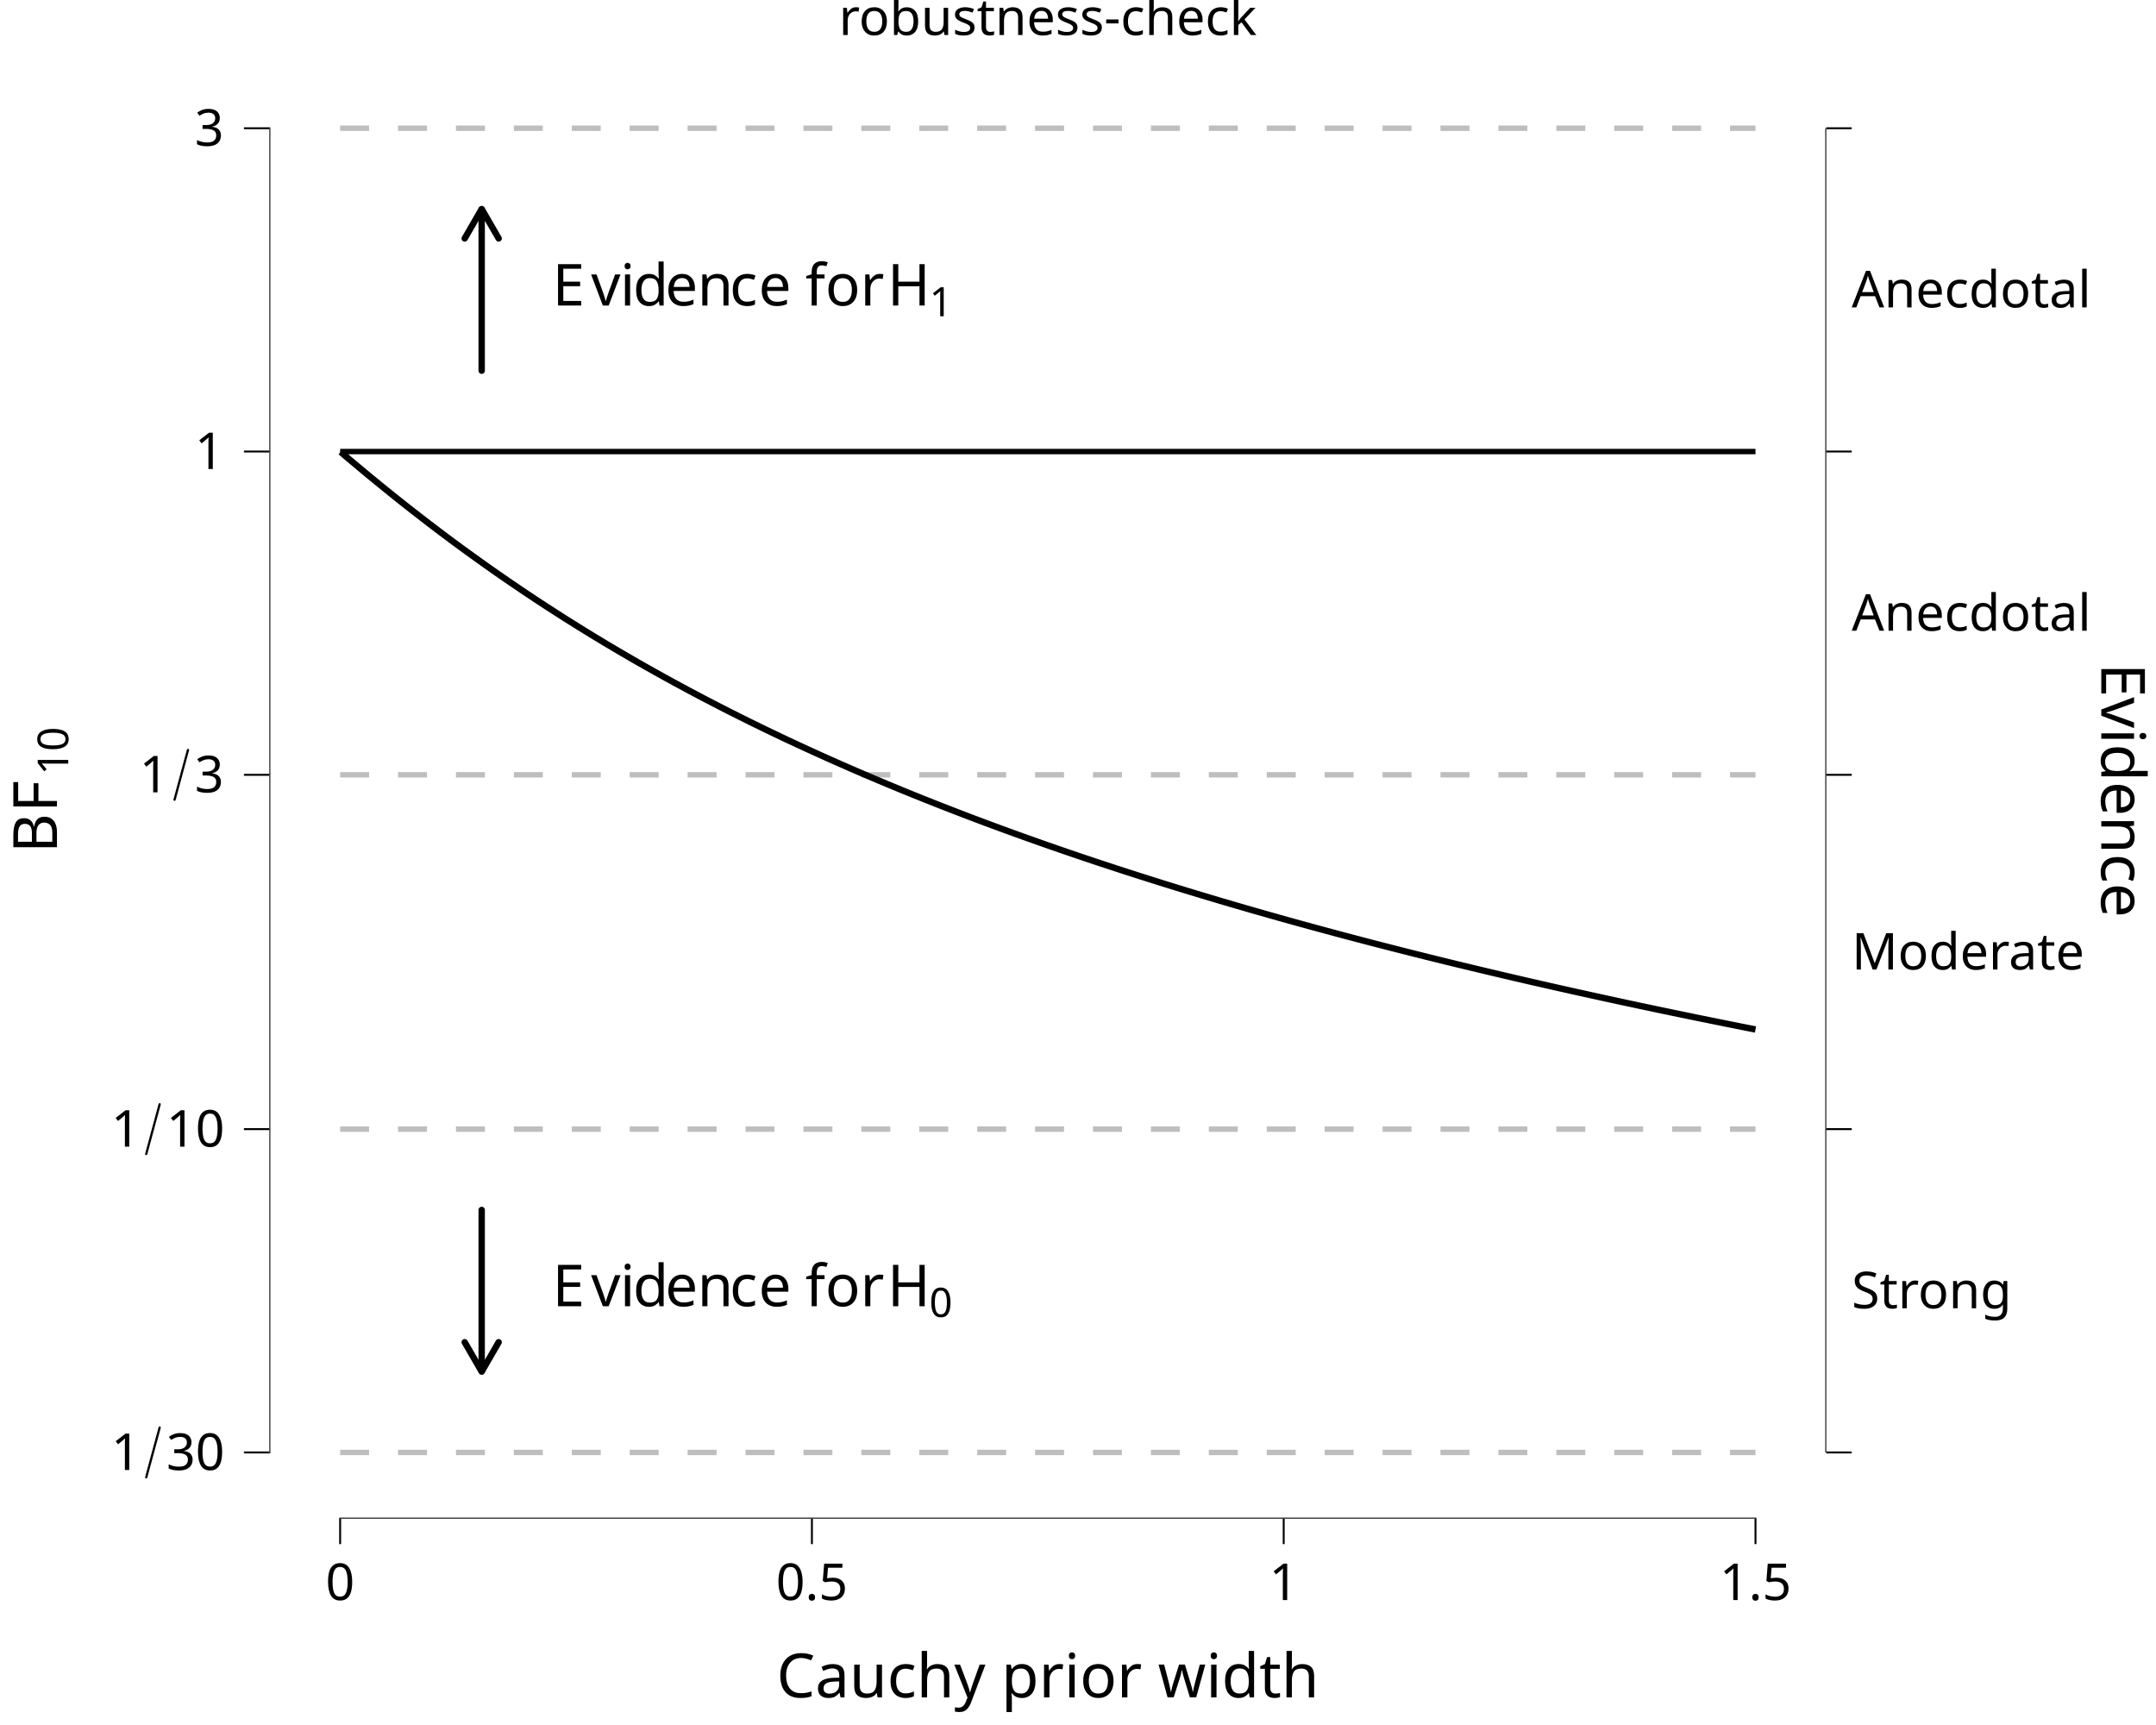
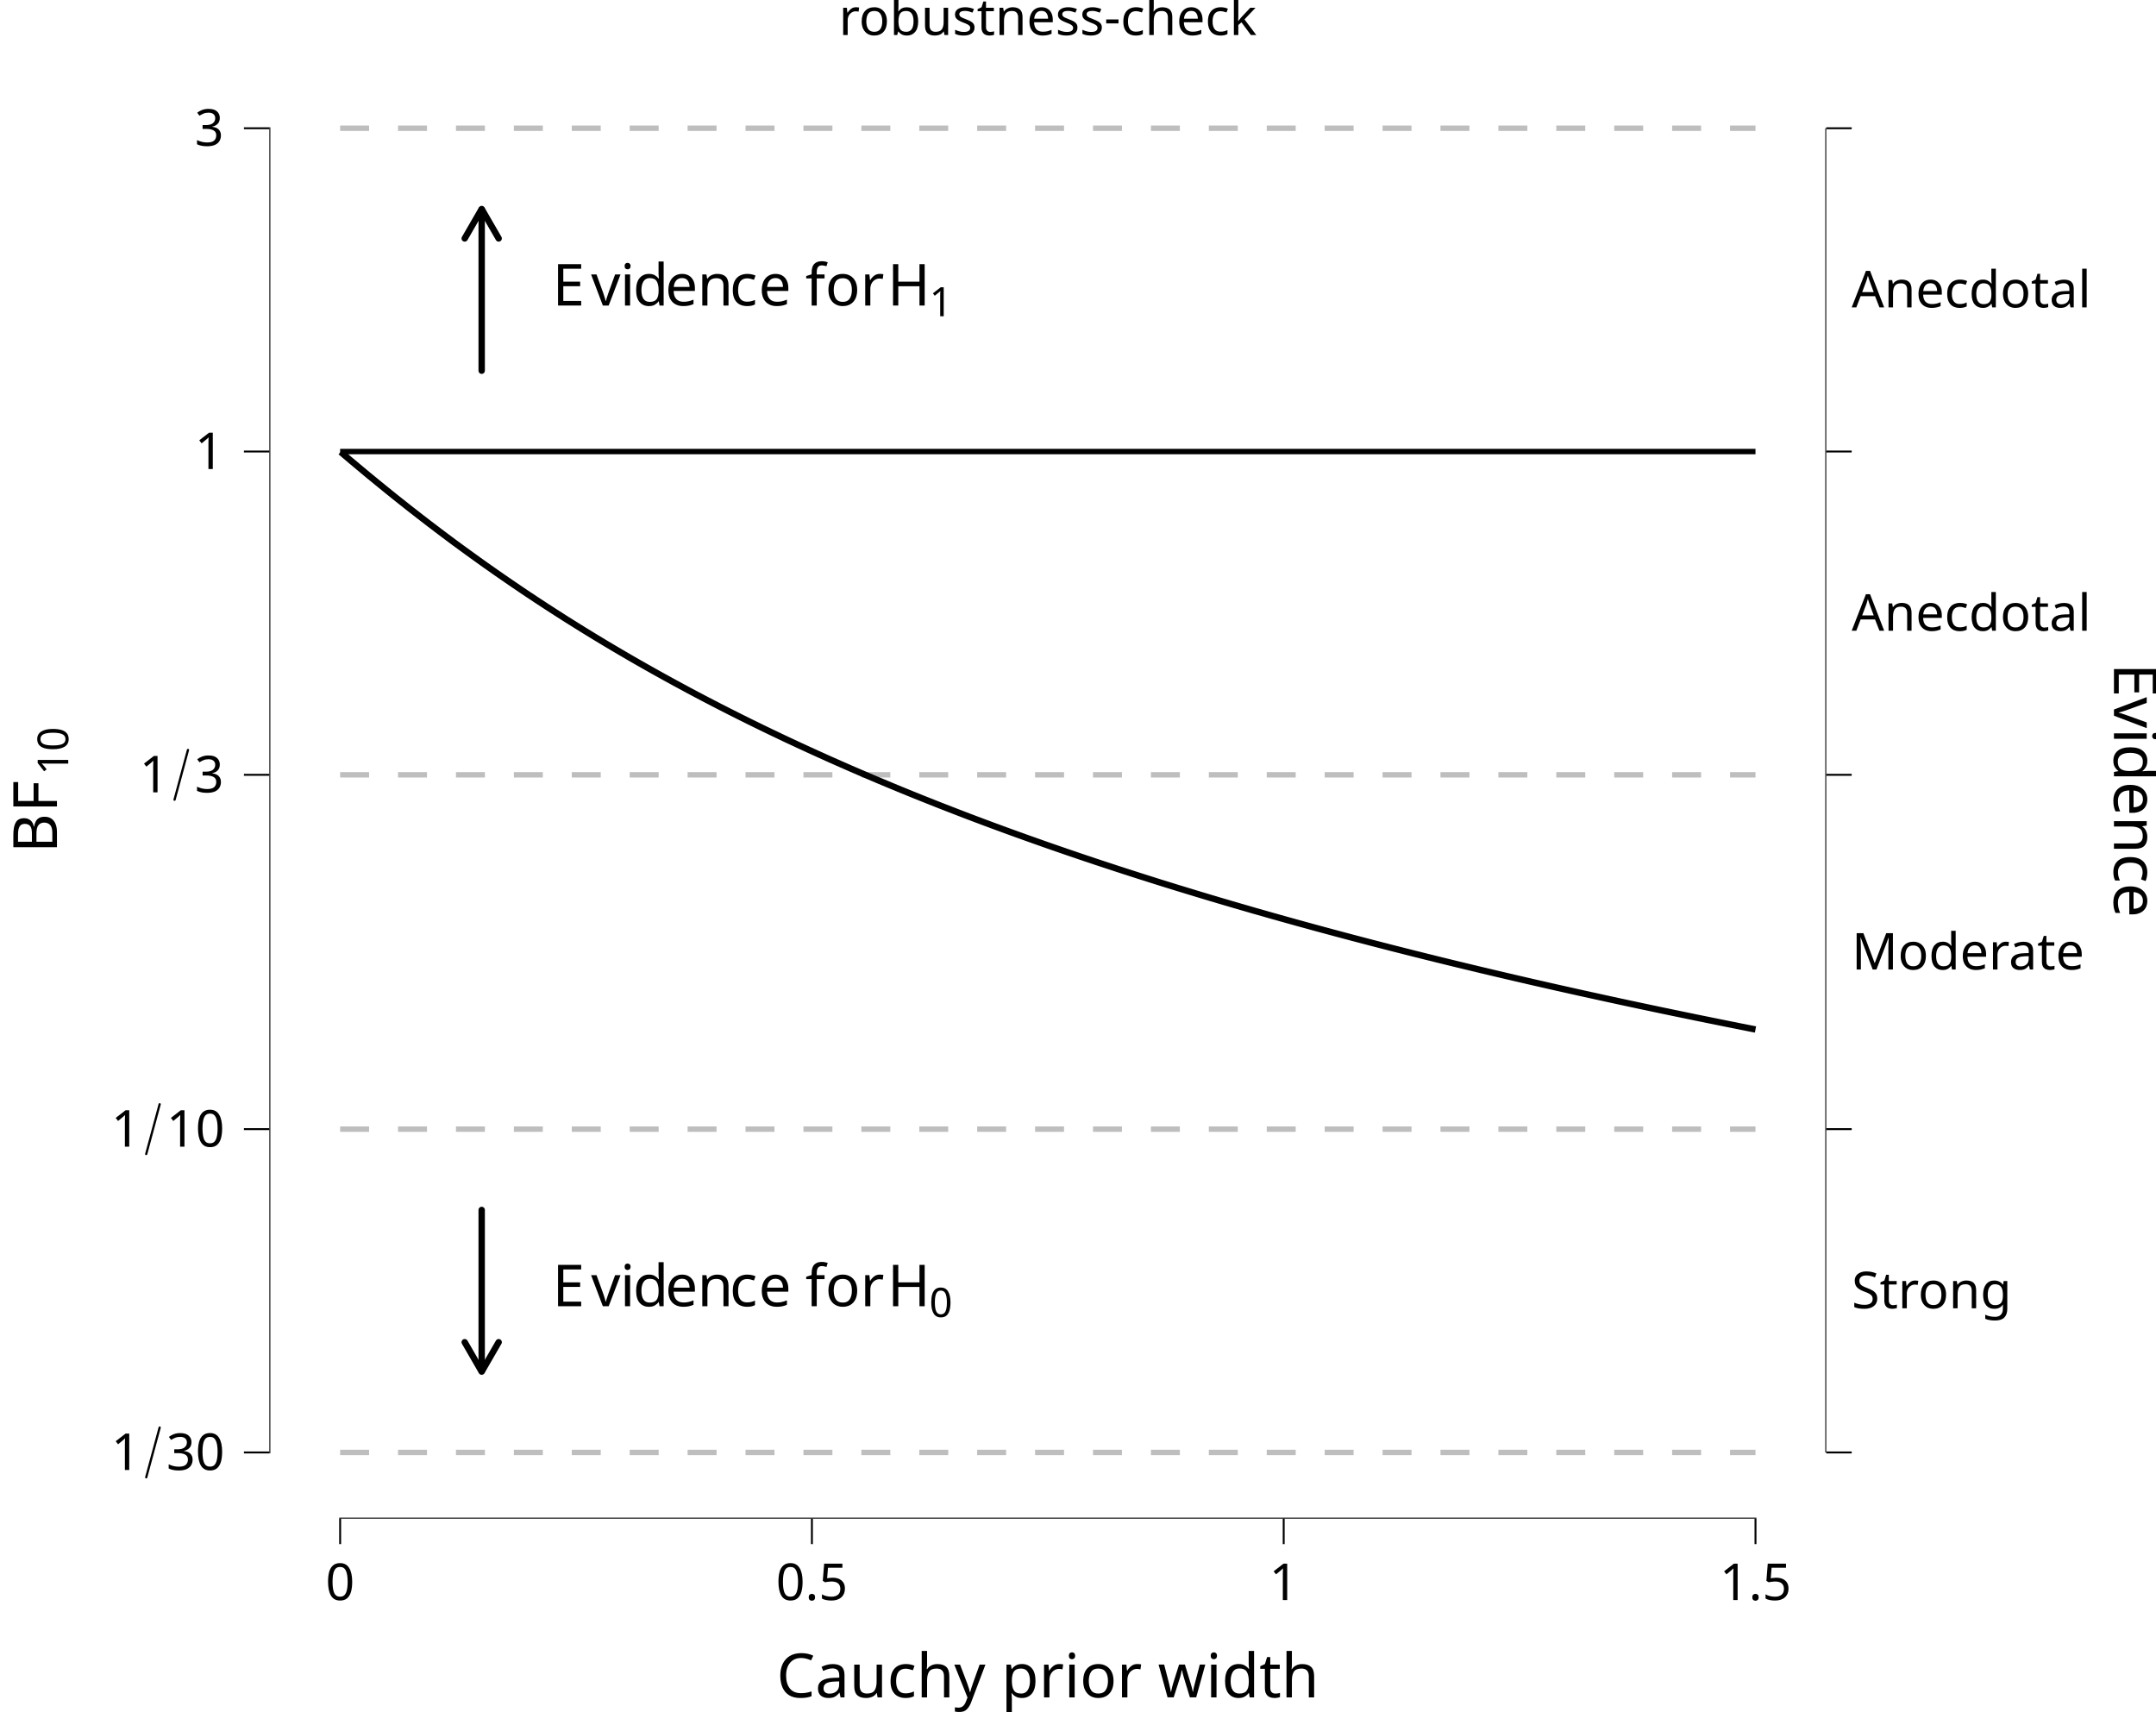
<svg xmlns="http://www.w3.org/2000/svg" class="svglite" data-engine-version="2.0" width="720.00pt" height="576.00pt" viewBox="0 0 720.00 576.00">
  <defs>
    <style type="text/css">
    .svglite line, .svglite polyline, .svglite polygon, .svglite path, .svglite rect, .svglite circle {
      fill: none;
      stroke: #000000;
      stroke-linecap: round;
      stroke-linejoin: round;
      stroke-miterlimit: 10.00;
    }
  </style>
  </defs>
  <rect width="100%" height="100%" style="stroke: none; fill: #FFFFFF;" />
  <defs>
    <clipPath id="cpMC4wMHw3MjAuMDB8MC4wMHw1NzYuMDA=">
      <rect x="0.00" y="0.00" width="720.00" height="576.00" />
    </clipPath>
  </defs>
  <g clip-path="url(#cpMC4wMHw3MjAuMDB8MC4wMHw1NzYuMDA=)">
    <rect x="-0" y="0.00" width="720.00" height="576.00" style="stroke-width: 10.67; stroke: none;" />
  </g>
  <defs>
    <clipPath id="cpODkuOTZ8NjA5Ljg4fDIwLjcxfDUwNy4wOQ==">
      <rect x="89.96" y="20.71" width="519.92" height="486.39" />
    </clipPath>
  </defs>
  <g clip-path="url(#cpODkuOTZ8NjA5Ljg4fDIwLjcxfDUwNy4wOQ==)">
    <rect x="89.96" y="20.71" width="519.92" height="486.39" style="stroke-width: 10.67; stroke: none;" />
    <line x1="113.59" y1="484.99" x2="586.25" y2="484.99" style="stroke-width: 1.81; stroke: #BEBEBE; stroke-dasharray: 9.67,9.67; stroke-linecap: butt;" />
    <line x1="113.59" y1="377.03" x2="586.25" y2="377.03" style="stroke-width: 1.81; stroke: #BEBEBE; stroke-dasharray: 9.67,9.67; stroke-linecap: butt;" />
    <line x1="113.59" y1="258.72" x2="586.25" y2="258.72" style="stroke-width: 1.81; stroke: #BEBEBE; stroke-dasharray: 9.67,9.67; stroke-linecap: butt;" />
    <line x1="113.59" y1="150.77" x2="586.25" y2="150.77" style="stroke-width: 1.81; stroke-linecap: butt;" />
    <line x1="113.59" y1="42.82" x2="586.25" y2="42.82" style="stroke-width: 1.81; stroke: #BEBEBE; stroke-dasharray: 9.67,9.67; stroke-linecap: butt;" />
    <polyline points="113.75,150.90 114.93,151.91 116.12,152.92 117.30,153.92 118.49,154.91 119.67,155.90 120.86,156.89 122.04,157.88 123.22,158.86 124.41,159.83 125.59,160.80 126.78,161.77 127.96,162.73 129.14,163.69 130.33,164.65 131.51,165.60 132.70,166.55 133.88,167.49 135.07,168.43 136.25,169.36 137.43,170.29 138.62,171.21 139.80,172.13 140.99,173.05 142.17,173.96 143.35,174.87 144.54,175.77 145.72,176.67 146.91,177.57 148.09,178.46 149.28,179.35 150.46,180.23 151.64,181.11 152.83,181.98 154.01,182.85 155.20,183.71 156.38,184.57 157.57,185.43 158.75,186.28 159.93,187.13 161.12,187.98 162.30,188.82 163.49,189.65 164.67,190.48 165.85,191.31 167.04,192.13 168.22,192.95 169.41,193.77 170.59,194.58 171.78,195.39 172.96,196.19 174.14,196.99 175.33,197.79 176.51,198.58 177.70,199.36 178.88,200.15 180.07,200.93 181.25,201.70 182.43,202.48 183.62,203.24 184.80,204.01 185.99,204.77 187.17,205.52 188.35,206.28 189.54,207.03 190.72,207.77 191.91,208.51 193.09,209.25 194.28,209.99 195.46,210.72 196.64,211.44 197.83,212.17 199.01,212.89 200.20,213.60 201.38,214.32 202.56,215.03 203.75,215.73 204.93,216.44 206.12,217.13 207.30,217.83 208.49,218.52 209.67,219.21 210.85,219.90 212.04,220.58 213.22,221.26 214.41,221.93 215.59,222.61 216.78,223.27 217.96,223.94 219.14,224.60 220.33,225.26 221.51,225.92 222.70,226.57 223.88,227.22 225.06,227.87 226.25,228.51 227.43,229.15 228.62,229.79 229.80,230.43 230.99,231.06 232.17,231.69 233.35,232.31 234.54,232.94 235.72,233.56 236.91,234.17 238.09,234.79 239.28,235.40 240.46,236.01 241.64,236.61 242.83,237.22 244.01,237.82 245.20,238.41 246.38,239.01 247.56,239.60 248.75,240.19 249.93,240.78 251.12,241.36 252.30,241.94 253.49,242.52 254.67,243.10 255.85,243.67 257.04,244.24 258.22,244.81 259.41,245.37 260.59,245.94 261.77,246.50 262.96,247.06 264.14,247.61 265.33,248.16 266.51,248.72 267.70,249.26 268.88,249.81 270.06,250.35 271.25,250.89 272.43,251.43 273.62,251.97 274.80,252.50 275.99,253.04 277.17,253.57 278.35,254.09 279.54,254.62 280.72,255.14 281.91,255.66 283.09,256.18 284.27,256.70 285.46,257.21 286.64,257.72 287.83,258.23 289.01,258.74 290.20,259.24 291.38,259.75 292.56,260.25 293.75,260.75 294.93,261.24 296.12,261.74 297.30,262.23 298.48,262.72 299.67,263.21 300.85,263.70 302.04,264.18 303.22,264.67 304.41,265.15 305.59,265.63 306.77,266.10 307.96,266.58 309.14,267.05 310.33,267.52 311.51,267.99 312.70,268.46 313.88,268.93 315.06,269.39 316.25,269.85 317.43,270.31 318.62,270.77 319.80,271.23 320.98,271.68 322.17,272.14 323.35,272.59 324.54,273.04 325.72,273.49 326.91,273.93 328.09,274.38 329.27,274.82 330.46,275.26 331.64,275.70 332.83,276.14 334.01,276.57 335.20,277.01 336.38,277.44 337.56,277.87 338.75,278.30 339.93,278.73 341.12,279.15 342.30,279.58 343.48,280.00 344.67,280.42 345.85,280.84 347.04,281.26 348.22,281.68 349.41,282.10 350.59,282.51 351.77,282.92 352.96,283.33 354.14,283.74 355.33,284.15 356.51,284.56 357.69,284.96 358.88,285.36 360.06,285.77 361.25,286.17 362.43,286.57 363.62,286.96 364.80,287.36 365.98,287.76 367.17,288.15 368.35,288.54 369.54,288.93 370.72,289.32 371.91,289.71 373.09,290.10 374.27,290.48 375.46,290.87 376.64,291.25 377.83,291.63 379.01,292.01 380.19,292.39 381.38,292.77 382.56,293.14 383.75,293.52 384.93,293.89 386.12,294.27 387.30,294.64 388.48,295.01 389.67,295.38 390.85,295.74 392.04,296.11 393.22,296.48 394.41,296.84 395.59,297.20 396.77,297.56 397.96,297.92 399.14,298.28 400.33,298.64 401.51,299.00 402.69,299.35 403.88,299.71 405.06,300.06 406.25,300.41 407.43,300.77 408.62,301.12 409.80,301.46 410.98,301.81 412.17,302.16 413.35,302.50 414.54,302.85 415.72,303.19 416.90,303.53 418.09,303.88 419.27,304.22 420.46,304.55 421.64,304.89 422.83,305.23 424.01,305.57 425.19,305.90 426.38,306.23 427.56,306.57 428.75,306.90 429.93,307.23 431.12,307.56 432.30,307.89 433.48,308.22 434.67,308.54 435.85,308.87 437.04,309.19 438.22,309.52 439.40,309.84 440.59,310.16 441.77,310.48 442.96,310.80 444.14,311.12 445.33,311.44 446.51,311.76 447.69,312.07 448.88,312.39 450.06,312.70 451.25,313.02 452.43,313.33 453.61,313.64 454.80,313.95 455.98,314.26 457.17,314.57 458.35,314.88 459.54,315.19 460.72,315.49 461.90,315.80 463.09,316.10 464.27,316.41 465.46,316.71 466.64,317.01 467.83,317.31 469.01,317.61 470.19,317.91 471.38,318.21 472.56,318.51 473.75,318.80 474.93,319.10 476.11,319.40 477.30,319.69 478.48,319.98 479.67,320.28 480.85,320.57 482.04,320.86 483.22,321.15 484.40,321.44 485.59,321.73 486.77,322.02 487.96,322.30 489.14,322.59 490.33,322.87 491.51,323.16 492.69,323.44 493.88,323.73 495.06,324.01 496.25,324.29 497.43,324.57 498.61,324.85 499.80,325.13 500.98,325.41 502.17,325.69 503.35,325.97 504.54,326.24 505.72,326.52 506.90,326.79 508.09,327.07 509.27,327.34 510.46,327.62 511.64,327.89 512.82,328.16 514.01,328.43 515.19,328.70 516.38,328.97 517.56,329.24 518.75,329.51 519.93,329.78 521.11,330.04 522.30,330.31 523.48,330.57 524.67,330.84 525.85,331.10 527.04,331.37 528.22,331.63 529.40,331.89 530.59,332.15 531.77,332.41 532.96,332.67 534.14,332.93 535.32,333.19 536.51,333.45 537.69,333.71 538.88,333.96 540.06,334.22 541.25,334.48 542.43,334.73 543.61,334.99 544.80,335.24 545.98,335.49 547.17,335.75 548.35,336.00 549.54,336.25 550.72,336.50 551.90,336.75 553.09,337.00 554.27,337.25 555.46,337.50 556.64,337.74 557.82,337.99 559.01,338.24 560.19,338.48 561.38,338.73 562.56,338.97 563.75,339.22 564.93,339.46 566.11,339.71 567.30,339.95 568.48,340.19 569.67,340.43 570.85,340.67 572.03,340.91 573.22,341.15 574.40,341.39 575.59,341.63 576.77,341.87 577.96,342.11 579.14,342.34 580.32,342.58 581.51,342.82 582.69,343.05 583.88,343.29 585.06,343.52 586.25,343.75 " style="stroke-width: 2.13; stroke-linecap: butt;" />
    <line x1="160.86" y1="404.02" x2="160.86" y2="458.00" style="stroke-width: 2.13; stroke-linejoin: bevel;" />
    <polyline points="155.19,448.18 160.86,458.00 166.53,448.18 " style="stroke-width: 2.13; stroke-linejoin: bevel;" />
    <line x1="160.86" y1="123.78" x2="160.86" y2="69.80" style="stroke-width: 2.13; stroke-linejoin: bevel;" />
    <polyline points="166.53,79.62 160.86,69.80 155.19,79.62 " style="stroke-width: 2.13; stroke-linejoin: bevel;" />
    <text x="184.49" y="436.17" style="font-size: 19.35px; font-family: sans;" textLength="12.91px" lengthAdjust="spacingAndGlyphs">E</text>
    <text x="197.40" y="436.17" style="font-size: 19.35px; font-family: sans;" textLength="9.68px" lengthAdjust="spacingAndGlyphs">v</text>
    <text x="207.08" y="436.17" style="font-size: 19.35px; font-family: sans;" textLength="4.30px" lengthAdjust="spacingAndGlyphs">i</text>
    <text x="211.38" y="436.17" style="font-size: 19.35px; font-family: sans;" textLength="10.76px" lengthAdjust="spacingAndGlyphs">d</text>
    <text x="222.14" y="436.17" style="font-size: 19.35px; font-family: sans;" textLength="10.76px" lengthAdjust="spacingAndGlyphs">e</text>
    <text x="232.90" y="436.17" style="font-size: 19.35px; font-family: sans;" textLength="10.76px" lengthAdjust="spacingAndGlyphs">n</text>
    <text x="243.66" y="436.17" style="font-size: 19.35px; font-family: sans;" textLength="9.68px" lengthAdjust="spacingAndGlyphs">c</text>
    <text x="253.34" y="436.17" style="font-size: 19.35px; font-family: sans;" textLength="10.76px" lengthAdjust="spacingAndGlyphs">e</text>
    <text x="264.10" y="436.17" style="font-size: 19.35px; font-family: sans;" textLength="4.84px" lengthAdjust="spacingAndGlyphs"> </text>
    <text x="268.94" y="436.17" style="font-size: 19.35px; font-family: sans;" textLength="22.58px" lengthAdjust="spacingAndGlyphs">for</text>
    <text x="291.52" y="436.17" style="font-size: 19.35px; font-family: sans;" textLength="4.84px" lengthAdjust="spacingAndGlyphs"> </text>
    <text x="296.36" y="436.17" style="font-size: 19.35px; font-family: sans;" textLength="13.98px" lengthAdjust="spacingAndGlyphs">H</text>
    <text x="310.34" y="439.75" style="font-size: 13.54px; font-family: sans;" textLength="7.53px" lengthAdjust="spacingAndGlyphs">0</text>
    <text x="184.49" y="102.02" style="font-size: 19.35px; font-family: sans;" textLength="12.91px" lengthAdjust="spacingAndGlyphs">E</text>
    <text x="197.40" y="102.02" style="font-size: 19.35px; font-family: sans;" textLength="9.68px" lengthAdjust="spacingAndGlyphs">v</text>
    <text x="207.08" y="102.02" style="font-size: 19.35px; font-family: sans;" textLength="4.30px" lengthAdjust="spacingAndGlyphs">i</text>
    <text x="211.38" y="102.02" style="font-size: 19.35px; font-family: sans;" textLength="10.76px" lengthAdjust="spacingAndGlyphs">d</text>
    <text x="222.14" y="102.02" style="font-size: 19.35px; font-family: sans;" textLength="10.76px" lengthAdjust="spacingAndGlyphs">e</text>
    <text x="232.90" y="102.02" style="font-size: 19.35px; font-family: sans;" textLength="10.76px" lengthAdjust="spacingAndGlyphs">n</text>
    <text x="243.66" y="102.02" style="font-size: 19.35px; font-family: sans;" textLength="9.68px" lengthAdjust="spacingAndGlyphs">c</text>
    <text x="253.34" y="102.02" style="font-size: 19.35px; font-family: sans;" textLength="10.76px" lengthAdjust="spacingAndGlyphs">e</text>
    <text x="264.10" y="102.02" style="font-size: 19.35px; font-family: sans;" textLength="4.84px" lengthAdjust="spacingAndGlyphs"> </text>
    <text x="268.94" y="102.02" style="font-size: 19.35px; font-family: sans;" textLength="22.58px" lengthAdjust="spacingAndGlyphs">for</text>
    <text x="291.52" y="102.02" style="font-size: 19.35px; font-family: sans;" textLength="4.84px" lengthAdjust="spacingAndGlyphs"> </text>
    <text x="296.36" y="102.02" style="font-size: 19.35px; font-family: sans;" textLength="13.98px" lengthAdjust="spacingAndGlyphs">H</text>
    <text x="310.34" y="105.59" style="font-size: 13.54px; font-family: sans;" textLength="7.53px" lengthAdjust="spacingAndGlyphs">1</text>
    <line x1="113.27" y1="507.09" x2="586.56" y2="507.09" style="stroke-width: 0.64; stroke-linecap: butt;" />
    <line x1="89.96" y1="485.30" x2="89.96" y2="42.50" style="stroke-width: 0.64; stroke-linecap: butt;" />
    <line x1="609.88" y1="484.99" x2="609.88" y2="42.82" style="stroke-width: 0.64; stroke-linecap: butt;" />
    <rect x="89.96" y="20.71" width="519.92" height="486.39" style="stroke-width: 0.00; stroke: none;" />
  </g>
  <g clip-path="url(#cpMC4wMHw3MjAuMDB8MC4wMHw1NzYuMDA=)">
    <polyline points="89.96,507.09 89.96,20.71 " style="stroke-width: 0.00; stroke: none; stroke-linecap: butt;" />
    <text x="37.13" y="490.84" style="font-size: 17.00px; font-family: sans;" textLength="9.46px" lengthAdjust="spacingAndGlyphs">1</text>
    <polyline points="48.83,493.29 53.32,476.68 " style="stroke-width: 0.75;" />
    <text x="55.57" y="490.84" style="font-size: 17.00px; font-family: sans;" textLength="18.91px" lengthAdjust="spacingAndGlyphs">30</text>
    <text x="37.13" y="382.88" style="font-size: 17.00px; font-family: sans;" textLength="9.46px" lengthAdjust="spacingAndGlyphs">1</text>
    <polyline points="48.83,385.34 53.32,368.73 " style="stroke-width: 0.75;" />
    <text x="55.57" y="382.88" style="font-size: 17.00px; font-family: sans;" textLength="18.91px" lengthAdjust="spacingAndGlyphs">10</text>
    <text x="46.58" y="264.57" style="font-size: 17.00px; font-family: sans;" textLength="9.46px" lengthAdjust="spacingAndGlyphs">1</text>
    <polyline points="58.29,267.03 62.78,250.42 " style="stroke-width: 0.75;" />
    <text x="65.03" y="264.57" style="font-size: 17.00px; font-family: sans;" textLength="9.46px" lengthAdjust="spacingAndGlyphs">3</text>
    <text x="65.03" y="156.62" style="font-size: 17.00px; font-family: sans;" textLength="9.46px" lengthAdjust="spacingAndGlyphs">1</text>
    <text x="65.03" y="48.67" style="font-size: 17.00px; font-family: sans;" textLength="9.46px" lengthAdjust="spacingAndGlyphs">3</text>
    <polyline points="81.46,484.99 89.96,484.99 " style="stroke-width: 0.64; stroke-linecap: butt;" />
    <polyline points="81.46,377.03 89.96,377.03 " style="stroke-width: 0.64; stroke-linecap: butt;" />
    <polyline points="81.46,258.72 89.96,258.72 " style="stroke-width: 0.64; stroke-linecap: butt;" />
    <polyline points="81.46,150.77 89.96,150.77 " style="stroke-width: 0.64; stroke-linecap: butt;" />
    <polyline points="81.46,42.82 89.96,42.82 " style="stroke-width: 0.64; stroke-linecap: butt;" />
    <polyline points="609.88,507.09 609.88,20.71 " style="stroke-width: 0.00; stroke: none; stroke-linecap: butt;" />
-     <polyline points="609.88,484.99 618.38,484.99 " style="stroke-width: 0.64; stroke-linecap: butt;" />
-     <polyline points="609.88,431.01 618.38,431.01 " style="stroke-width: 0.64; stroke: none; stroke-linecap: butt;" />
-     <polyline points="609.88,377.03 618.38,377.03 " style="stroke-width: 0.64; stroke-linecap: butt;" />
-     <polyline points="609.88,317.88 618.38,317.88 " style="stroke-width: 0.64; stroke: none; stroke-linecap: butt;" />
-     <polyline points="609.88,258.72 618.38,258.72 " style="stroke-width: 0.64; stroke-linecap: butt;" />
-     <polyline points="609.88,204.75 618.38,204.75 " style="stroke-width: 0.64; stroke: none; stroke-linecap: butt;" />
-     <polyline points="609.88,150.77 618.38,150.77 " style="stroke-width: 0.64; stroke-linecap: butt;" />
-     <polyline points="609.88,96.79 618.38,96.79 " style="stroke-width: 0.64; stroke: none; stroke-linecap: butt;" />
-     <polyline points="609.88,42.82 618.38,42.82 " style="stroke-width: 0.64; stroke-linecap: butt;" />
+     <polyline points="618.38,484.99 609.88,484.99 " style="stroke-width: 0.64; stroke-linecap: butt;" />
+     <polyline points="618.38,431.01 609.88,431.01 " style="stroke-width: 0.64; stroke: none; stroke-linecap: butt;" />
+     <polyline points="618.38,377.03 609.88,377.03 " style="stroke-width: 0.64; stroke-linecap: butt;" />
+     <polyline points="618.38,317.88 609.88,317.88 " style="stroke-width: 0.64; stroke: none; stroke-linecap: butt;" />
+     <polyline points="618.38,258.72 609.88,258.72 " style="stroke-width: 0.64; stroke-linecap: butt;" />
+     <polyline points="618.38,204.75 609.88,204.75 " style="stroke-width: 0.64; stroke: none; stroke-linecap: butt;" />
+     <polyline points="618.38,150.77 609.88,150.77 " style="stroke-width: 0.64; stroke-linecap: butt;" />
+     <polyline points="618.38,96.79 609.88,96.79 " style="stroke-width: 0.64; stroke: none; stroke-linecap: butt;" />
+     <polyline points="618.38,42.82 609.88,42.82 " style="stroke-width: 0.64; stroke-linecap: butt;" />
    <text x="618.38" y="436.86" style="font-size: 17.00px; font-family: sans;" textLength="50.09px" lengthAdjust="spacingAndGlyphs">Strong</text>
    <text x="618.38" y="323.73" style="font-size: 17.00px; font-family: sans;" textLength="71.83px" lengthAdjust="spacingAndGlyphs">Moderate</text>
    <text x="618.38" y="210.60" style="font-size: 17.00px; font-family: sans;" textLength="75.62px" lengthAdjust="spacingAndGlyphs">Anecdotal</text>
    <text x="618.38" y="102.64" style="font-size: 17.00px; font-family: sans;" textLength="75.62px" lengthAdjust="spacingAndGlyphs">Anecdotal</text>
    <polyline points="89.96,507.09 609.88,507.09 " style="stroke-width: 0.00; stroke: none; stroke-linecap: butt;" />
    <polyline points="113.59,515.60 113.59,507.09 " style="stroke-width: 0.64; stroke-linecap: butt;" />
    <polyline points="271.14,515.60 271.14,507.09 " style="stroke-width: 0.64; stroke-linecap: butt;" />
    <polyline points="428.69,515.60 428.69,507.09 " style="stroke-width: 0.64; stroke-linecap: butt;" />
    <polyline points="586.25,515.60 586.25,507.09 " style="stroke-width: 0.64; stroke-linecap: butt;" />
    <text x="113.59" y="534.27" text-anchor="middle" style="font-size: 17.00px; font-family: sans;" textLength="9.46px" lengthAdjust="spacingAndGlyphs">0</text>
    <text x="271.14" y="534.27" text-anchor="middle" style="font-size: 17.00px; font-family: sans;" textLength="23.63px" lengthAdjust="spacingAndGlyphs">0.5</text>
    <text x="428.69" y="534.27" text-anchor="middle" style="font-size: 17.00px; font-family: sans;" textLength="9.46px" lengthAdjust="spacingAndGlyphs">1</text>
    <text x="586.25" y="534.27" text-anchor="middle" style="font-size: 17.00px; font-family: sans;" textLength="23.63px" lengthAdjust="spacingAndGlyphs">1.5</text>
    <text x="349.92" y="566.78" text-anchor="middle" style="font-size: 20.40px; font-family: sans;" textLength="168.96px" lengthAdjust="spacingAndGlyphs">Cauchy prior width</text>
    <text transform="translate(19.02,284.88) rotate(-90)" style="font-size: 20.40px; font-family: sans;" textLength="13.61px" lengthAdjust="spacingAndGlyphs">B</text>
    <text transform="translate(19.02,271.27) rotate(-90)" style="font-size: 20.40px; font-family: sans;" textLength="12.46px" lengthAdjust="spacingAndGlyphs">F</text>
    <text transform="translate(22.79,258.81) rotate(-90)" style="font-size: 14.28px; font-family: sans;" textLength="7.94px" lengthAdjust="spacingAndGlyphs">1</text>
    <text transform="translate(22.79,250.87) rotate(-90)" style="font-size: 14.28px; font-family: sans;" textLength="7.94px" lengthAdjust="spacingAndGlyphs">0</text>
-     <text transform="translate(701.73,263.90) rotate(90)" text-anchor="middle" style="font-size: 20.40px; font-family: sans;" textLength="83.94px" lengthAdjust="spacingAndGlyphs">Evidence</text>
+     <text transform="translate(705.96,263.90) rotate(90)" text-anchor="middle" style="font-size: 20.40px; font-family: sans;" textLength="83.94px" lengthAdjust="spacingAndGlyphs">Evidence</text>
    <text x="349.92" y="11.70" text-anchor="middle" style="font-size: 17.00px; font-family: sans;" textLength="133.27px" lengthAdjust="spacingAndGlyphs">robustness-check</text>
  </g>
</svg>
